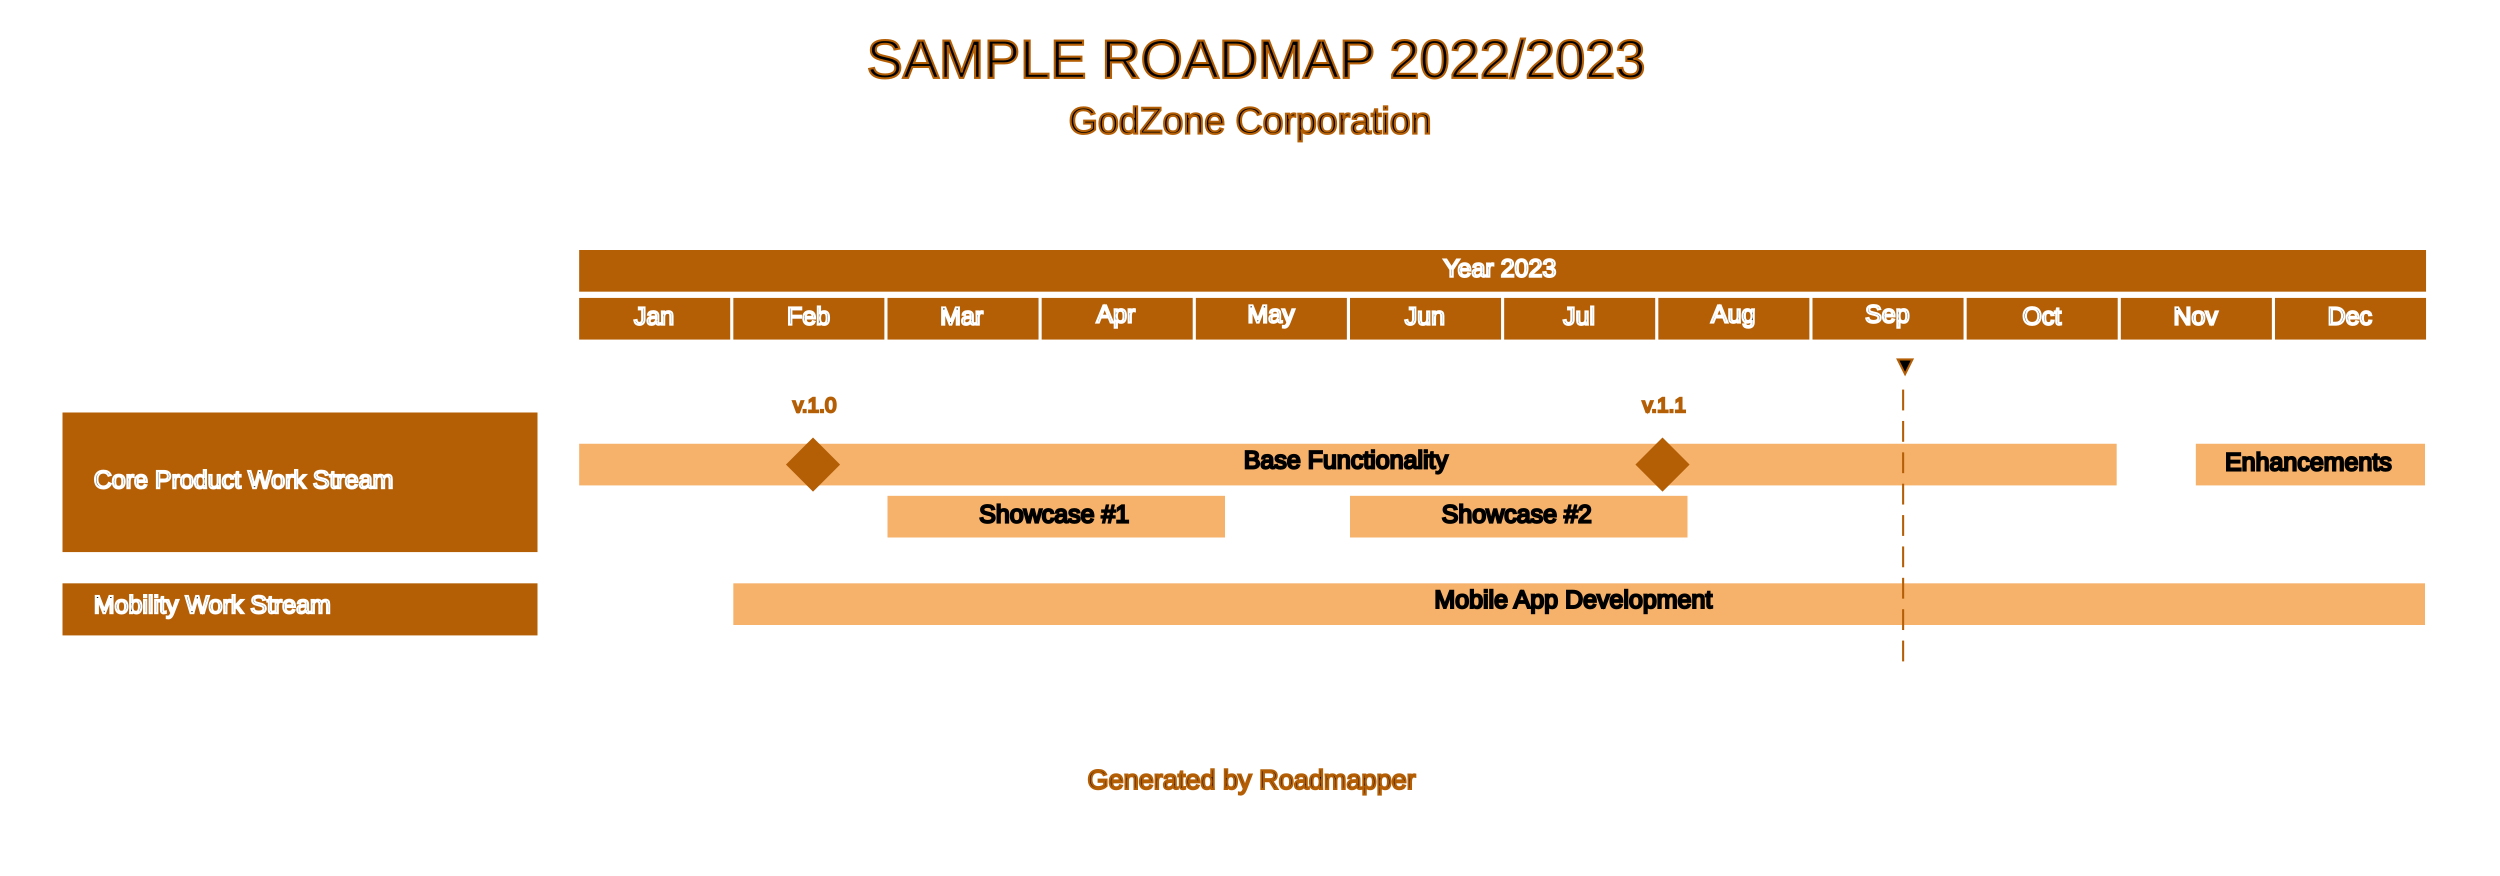
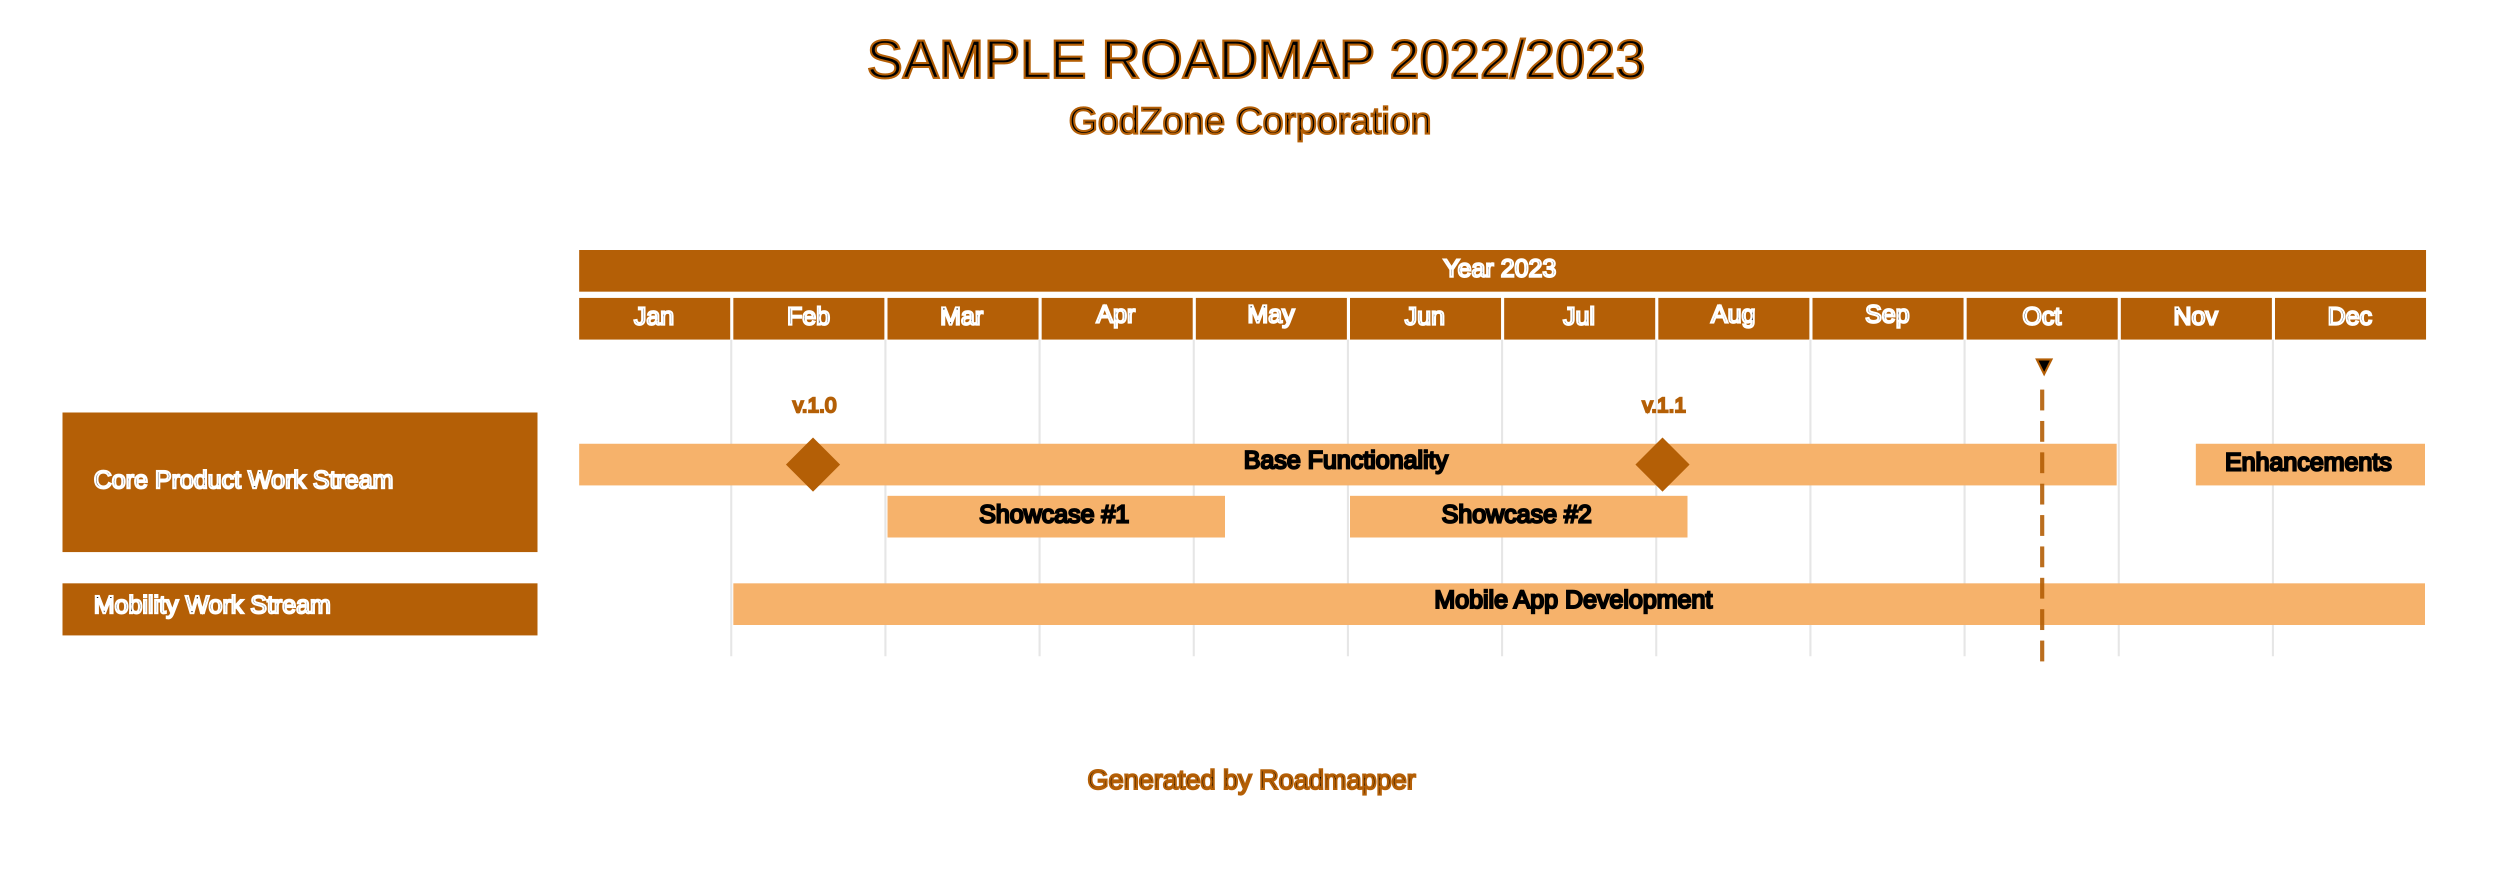
<svg xmlns="http://www.w3.org/2000/svg" width="1200" height="420" viewBox="0 0 1200 420">
  <defs>
</defs>
  <rect x="0" y="0" width="1200" height="1000" fill="#FFFFFF" />
  <text x="416.0" y="30" font-size="26" text-anchor="start" dominant-baseline="middle" font-family="Arial" stroke="#B45F06">SAMPLE ROADMAP 2022/2023</text>
  <text x="513.0" y="59" font-size="18" text-anchor="start" dominant-baseline="middle" font-family="Arial" stroke="#B45F06">GodZone Corporation</text>
  <rect x="278.0" y="120" width="886.5" height="20" fill="#B45F06" />
  <text x="692.75" y="124.5" font-size="12" stroke="#FFFFFF" text-anchor="start" dominant-baseline="hanging" font-family="Arial">Year 2023</text>
  <rect x="278.0" y="143" width="72.5" height="20" fill="#B45F06" />
  <text x="304.25" y="147.5" font-size="12" stroke="#FFFFFF" text-anchor="start" dominant-baseline="hanging" font-family="Arial">Jan</text>
  <rect x="352.0" y="143" width="72.5" height="20" fill="#B45F06" />
  <text x="377.75" y="147.5" font-size="12" stroke="#FFFFFF" text-anchor="start" dominant-baseline="hanging" font-family="Arial">Feb</text>
  <rect x="426.0" y="143" width="72.5" height="20" fill="#B45F06" />
  <text x="451.25" y="147.5" font-size="12" stroke="#FFFFFF" text-anchor="start" dominant-baseline="hanging" font-family="Arial">Mar</text>
  <rect x="500.0" y="143" width="72.5" height="20" fill="#B45F06" />
  <text x="526.25" y="146.5" font-size="12" stroke="#FFFFFF" text-anchor="start" dominant-baseline="hanging" font-family="Arial">Apr</text>
  <rect x="574.0" y="143" width="72.5" height="20" fill="#B45F06" />
  <text x="598.75" y="146.5" font-size="12" stroke="#FFFFFF" text-anchor="start" dominant-baseline="hanging" font-family="Arial">May</text>
  <rect x="648.0" y="143" width="72.5" height="20" fill="#B45F06" />
  <text x="674.25" y="147.5" font-size="12" stroke="#FFFFFF" text-anchor="start" dominant-baseline="hanging" font-family="Arial">Jun</text>
  <rect x="722.0" y="143" width="72.5" height="20" fill="#B45F06" />
  <text x="750.25" y="147.5" font-size="12" stroke="#FFFFFF" text-anchor="start" dominant-baseline="hanging" font-family="Arial">Jul</text>
  <rect x="796.0" y="143" width="72.5" height="20" fill="#B45F06" />
  <text x="821.25" y="146.5" font-size="12" stroke="#FFFFFF" text-anchor="start" dominant-baseline="hanging" font-family="Arial">Aug</text>
  <rect x="870.0" y="143" width="72.5" height="20" fill="#B45F06" />
  <text x="895.25" y="146.5" font-size="12" stroke="#FFFFFF" text-anchor="start" dominant-baseline="hanging" font-family="Arial">Sep</text>
  <rect x="944.0" y="143" width="72.5" height="20" fill="#B45F06" />
  <text x="970.75" y="147.5" font-size="12" stroke="#FFFFFF" text-anchor="start" dominant-baseline="hanging" font-family="Arial">Oct</text>
  <rect x="1018.0" y="143" width="72.5" height="20" fill="#B45F06" />
  <text x="1043.25" y="147.5" font-size="12" stroke="#FFFFFF" text-anchor="start" dominant-baseline="hanging" font-family="Arial">Nov</text>
  <rect x="1092.0" y="143" width="72.5" height="20" fill="#B45F06" />
  <text x="1117.25" y="147.5" font-size="12" stroke="#FFFFFF" text-anchor="start" dominant-baseline="hanging" font-family="Arial">Dec</text>
-   <path d="M351.0,163 L351.0,315" width="1" fill="(230, 230, 230, 12750)" />
-   <path d="M425.0,163 L425.0,315" width="1" fill="(230, 230, 230, 12750)" />
-   <path d="M499.0,163 L499.0,315" width="1" fill="(230, 230, 230, 12750)" />
-   <path d="M573.0,163 L573.0,315" width="1" fill="(230, 230, 230, 12750)" />
-   <path d="M647.0,163 L647.0,315" width="1" fill="(230, 230, 230, 12750)" />
-   <path d="M721.0,163 L721.0,315" width="1" fill="(230, 230, 230, 12750)" />
-   <path d="M795.0,163 L795.0,315" width="1" fill="(230, 230, 230, 12750)" />
-   <path d="M869.0,163 L869.0,315" width="1" fill="(230, 230, 230, 12750)" />
-   <path d="M943.0,163 L943.0,315" width="1" fill="(230, 230, 230, 12750)" />
-   <path d="M1017.0,163 L1017.0,315" width="1" fill="(230, 230, 230, 12750)" />
-   <path d="M1091.0,163 L1091.0,315" width="1" fill="(230, 230, 230, 12750)" />
+   <path d="M351.0,163 L351.0,315" stroke="#e6e6e6" stroke-opacity="50" stroke-width="1" />
+   <path d="M425.0,163 L425.0,315" stroke="#e6e6e6" stroke-opacity="50" stroke-width="1" />
+   <path d="M499.0,163 L499.0,315" stroke="#e6e6e6" stroke-opacity="50" stroke-width="1" />
+   <path d="M573.0,163 L573.0,315" stroke="#e6e6e6" stroke-opacity="50" stroke-width="1" />
+   <path d="M647.0,163 L647.0,315" stroke="#e6e6e6" stroke-opacity="50" stroke-width="1" />
+   <path d="M721.0,163 L721.0,315" stroke="#e6e6e6" stroke-opacity="50" stroke-width="1" />
+   <path d="M795.0,163 L795.0,315" stroke="#e6e6e6" stroke-opacity="50" stroke-width="1" />
+   <path d="M869.0,163 L869.0,315" stroke="#e6e6e6" stroke-opacity="50" stroke-width="1" />
+   <path d="M943.0,163 L943.0,315" stroke="#e6e6e6" stroke-opacity="50" stroke-width="1" />
+   <path d="M1017.0,163 L1017.0,315" stroke="#e6e6e6" stroke-opacity="50" stroke-width="1" />
+   <path d="M1091.0,163 L1091.0,315" stroke="#e6e6e6" stroke-opacity="50" stroke-width="1" />
  <rect x="30" y="198" width="228.0" height="67" fill="#B45F06" />
  <text x="45" y="226.0" font-size="12" stroke="#FFFFFF" text-anchor="start" dominant-baseline="hanging" font-family="Arial">Core Product Work Stream</text>
  <rect x="278" y="213" width="738" height="20" fill="#F6B26B" />
  <text x="597.0" y="216.5" font-size="12" stroke="#000000" text-anchor="start" dominant-baseline="hanging" font-family="Arial">Base Functionality</text>
  <rect x="1054" y="213" width="110" height="20" fill="#F6B26B" />
  <text x="1068.0" y="217.5" font-size="12" stroke="#000000" text-anchor="start" dominant-baseline="hanging" font-family="Arial">Enhancements</text>
  <path d="M390.25,210 L403.25,223.0 L390.25,236 L377.25,223.0" fill="#B45F06" />
  <text x="380.583" y="195" font-size="10" text-anchor="start" dominant-baseline="middle" font-family="Arial" stroke="#B45F06">v.1.0</text>
  <path d="M798.0,210 L811.0,223.0 L798.0,236 L785.0,223.0" fill="#B45F06" />
  <text x="788.333" y="195" font-size="10" text-anchor="start" dominant-baseline="middle" font-family="Arial" stroke="#B45F06">v.1.1</text>
  <rect x="426" y="238" width="162" height="20" fill="#F6B26B" />
  <text x="470.0" y="242.5" font-size="12" stroke="#000000" text-anchor="start" dominant-baseline="hanging" font-family="Arial">Showcase #1</text>
  <rect x="648" y="238" width="162" height="20" fill="#F6B26B" />
  <text x="692.0" y="242.5" font-size="12" stroke="#000000" text-anchor="start" dominant-baseline="hanging" font-family="Arial">Showcase #2</text>
  <rect x="30" y="280" width="228.0" height="25" fill="#B45F06" />
  <text x="45" y="286.0" font-size="12" stroke="#FFFFFF" text-anchor="start" dominant-baseline="hanging" font-family="Arial">Mobility Work Stream</text>
  <rect x="352" y="280" width="812" height="20" fill="#F6B26B" />
  <text x="688.5" y="283.5" font-size="12" stroke="#000000" text-anchor="start" dominant-baseline="hanging" font-family="Arial">Mobile App Development</text>
-   <text x="908.5" y="176" font-size="12" text-anchor="start" dominant-baseline="middle" font-family="Arial" stroke="#B45F06">▼</text>
-   <path d="M913.5,187.0 L913.5,197.0" stroke="#B45F06" />
-   <path d="M913.5,202.059 L913.5,212.059" stroke="#B45F06" />
-   <path d="M913.5,217.118 L913.5,227.118" stroke="#B45F06" />
-   <path d="M913.5,232.176 L913.5,242.176" stroke="#B45F06" />
-   <path d="M913.5,247.235 L913.5,257.235" stroke="#B45F06" />
-   <path d="M913.5,262.294 L913.5,272.294" stroke="#B45F06" />
-   <path d="M913.5,277.353 L913.5,287.353" stroke="#B45F06" />
-   <path d="M913.5,292.412 L913.5,302.412" stroke="#B45F06" />
-   <path d="M913.5,307.471 L913.5,317.471" stroke="#B45F06" />
+   <text x="975.25" y="176" font-size="12" text-anchor="start" dominant-baseline="middle" font-family="Arial" stroke="#B45F06">▼</text>
+   <path d="M980.25,187.0 L980.25,197.0" stroke="#B45F06" stroke-opacity="0.9" stroke-width="2" />
+   <path d="M980.25,202.059 L980.25,212.059" stroke="#B45F06" stroke-opacity="0.9" stroke-width="2" />
+   <path d="M980.25,217.118 L980.25,227.118" stroke="#B45F06" stroke-opacity="0.9" stroke-width="2" />
+   <path d="M980.25,232.176 L980.25,242.176" stroke="#B45F06" stroke-opacity="0.9" stroke-width="2" />
+   <path d="M980.25,247.235 L980.25,257.235" stroke="#B45F06" stroke-opacity="0.9" stroke-width="2" />
+   <path d="M980.25,262.294 L980.25,272.294" stroke="#B45F06" stroke-opacity="0.9" stroke-width="2" />
+   <path d="M980.25,277.353 L980.25,287.353" stroke="#B45F06" stroke-opacity="0.9" stroke-width="2" />
+   <path d="M980.25,292.412 L980.25,302.412" stroke="#B45F06" stroke-opacity="0.9" stroke-width="2" />
+   <path d="M980.25,307.471 L980.25,317.471" stroke="#B45F06" stroke-opacity="0.9" stroke-width="2" />
  <text x="522.0" y="375" font-size="13" text-anchor="start" dominant-baseline="middle" font-family="Arial" stroke="#B45F06">Generated by Roadmapper</text>
</svg>
